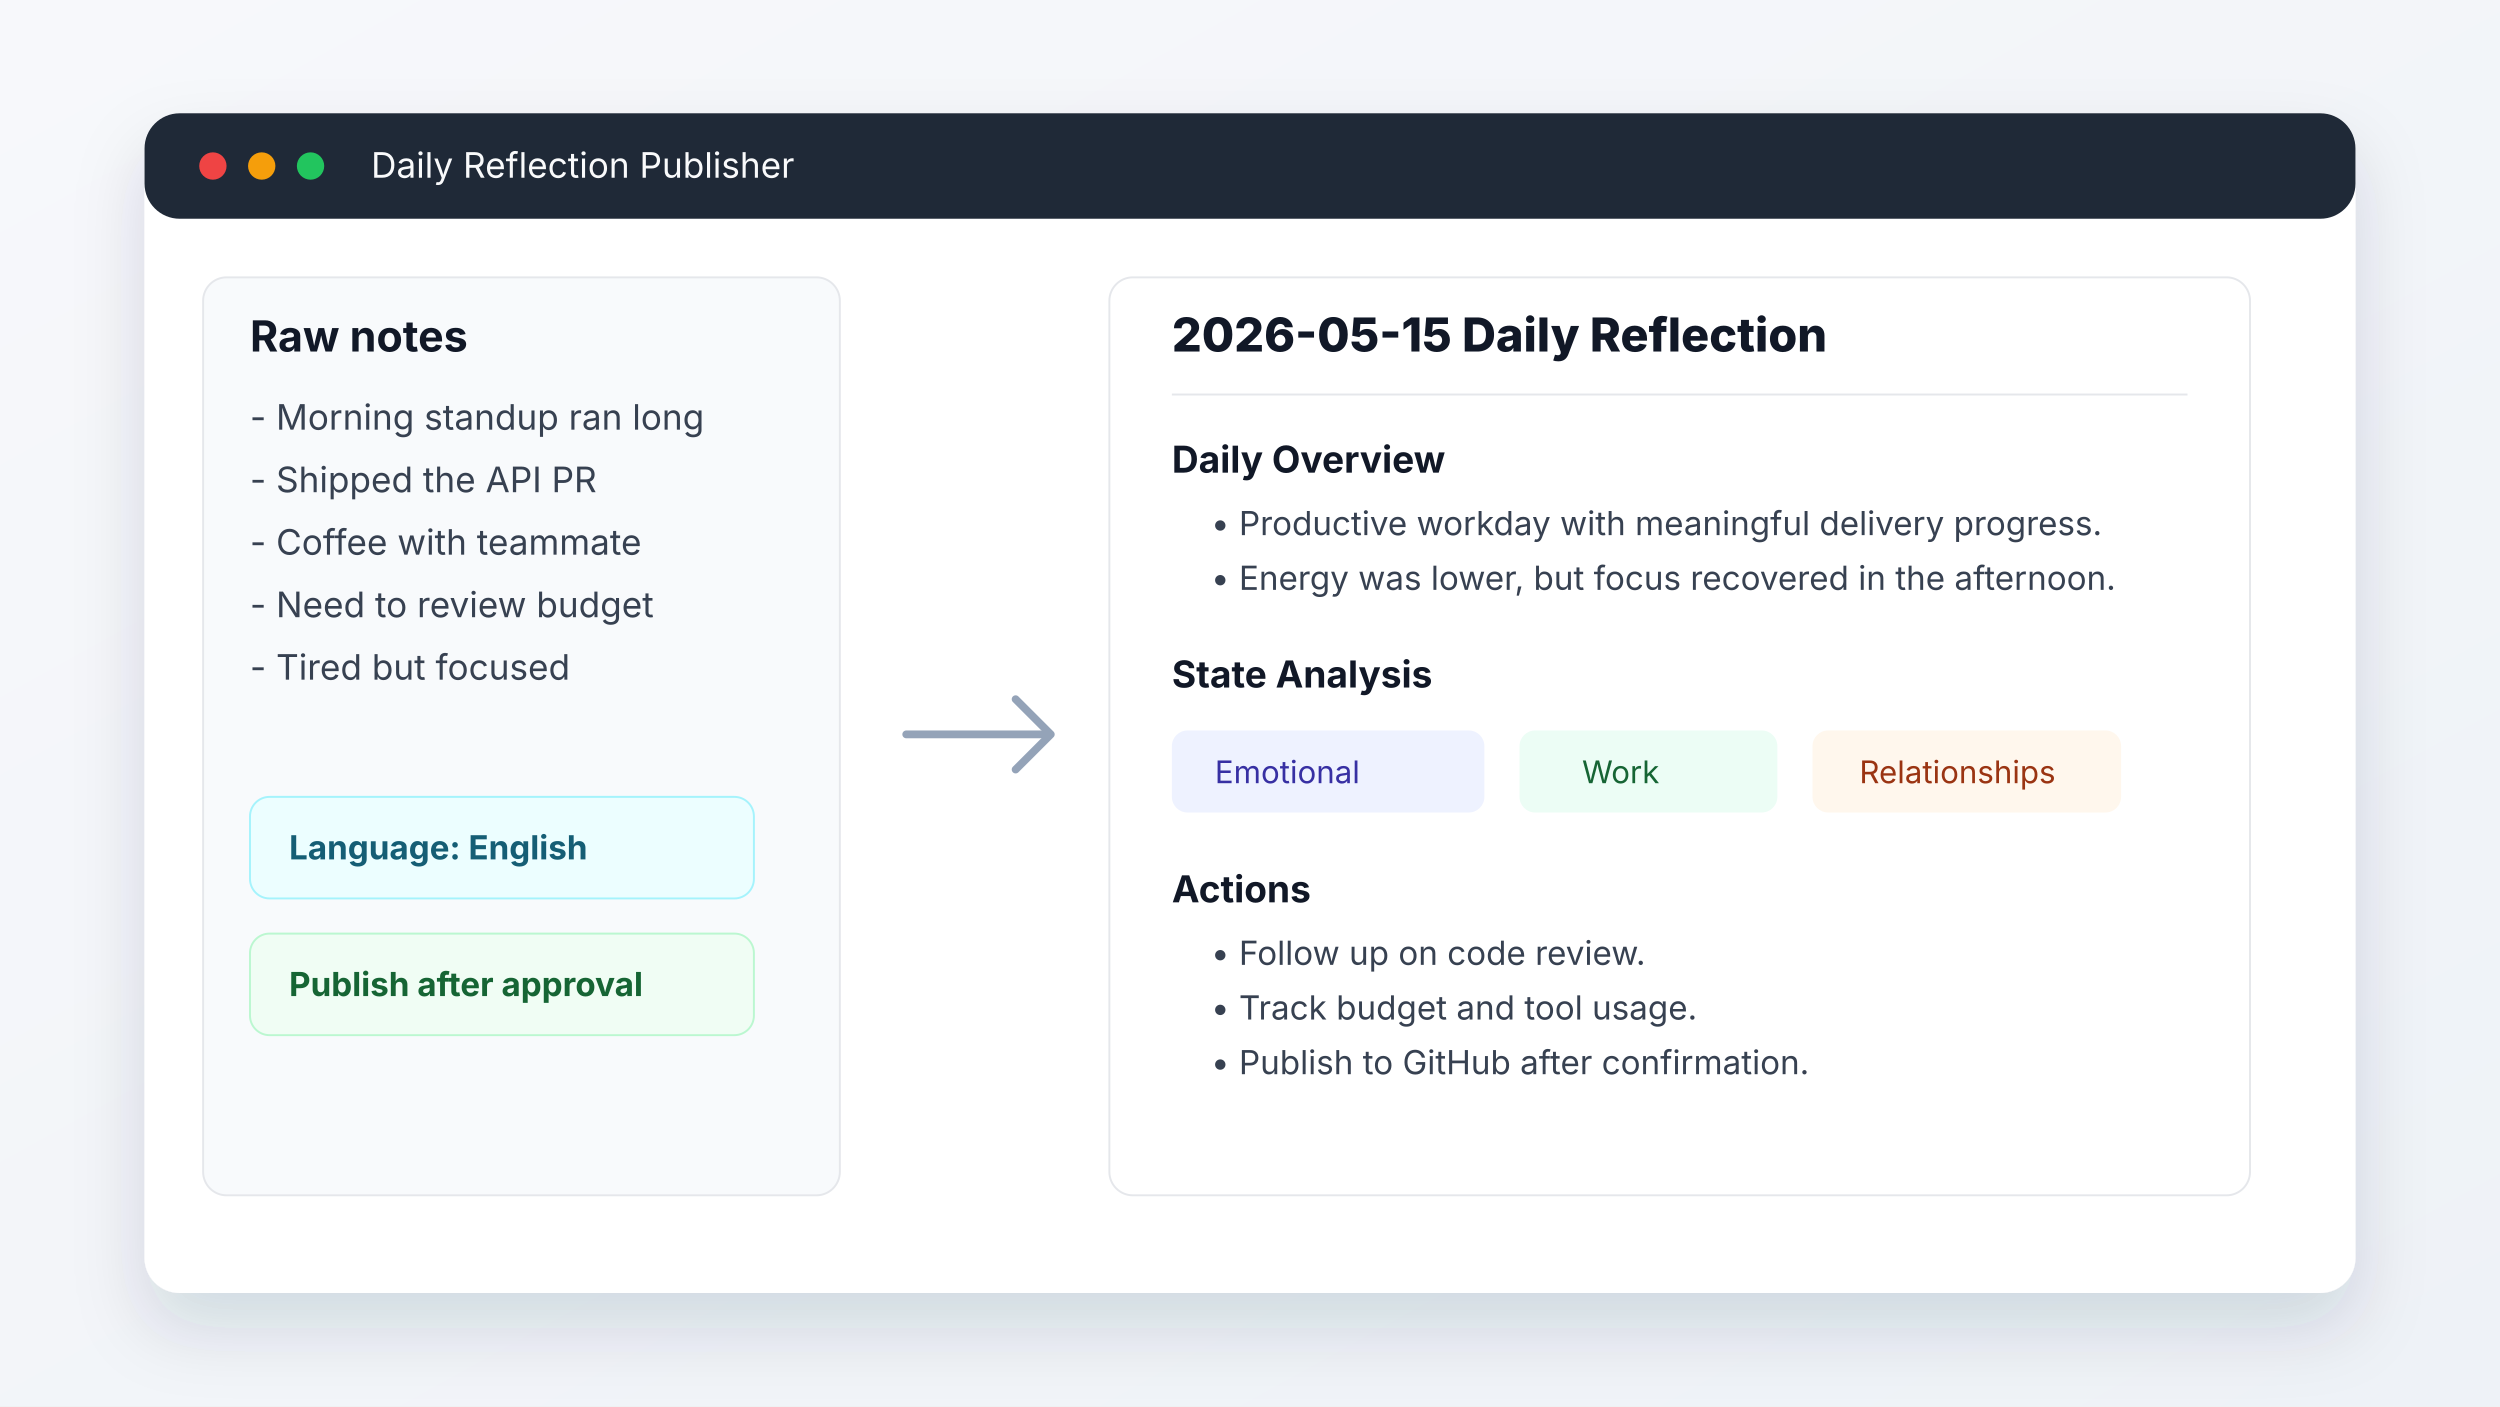
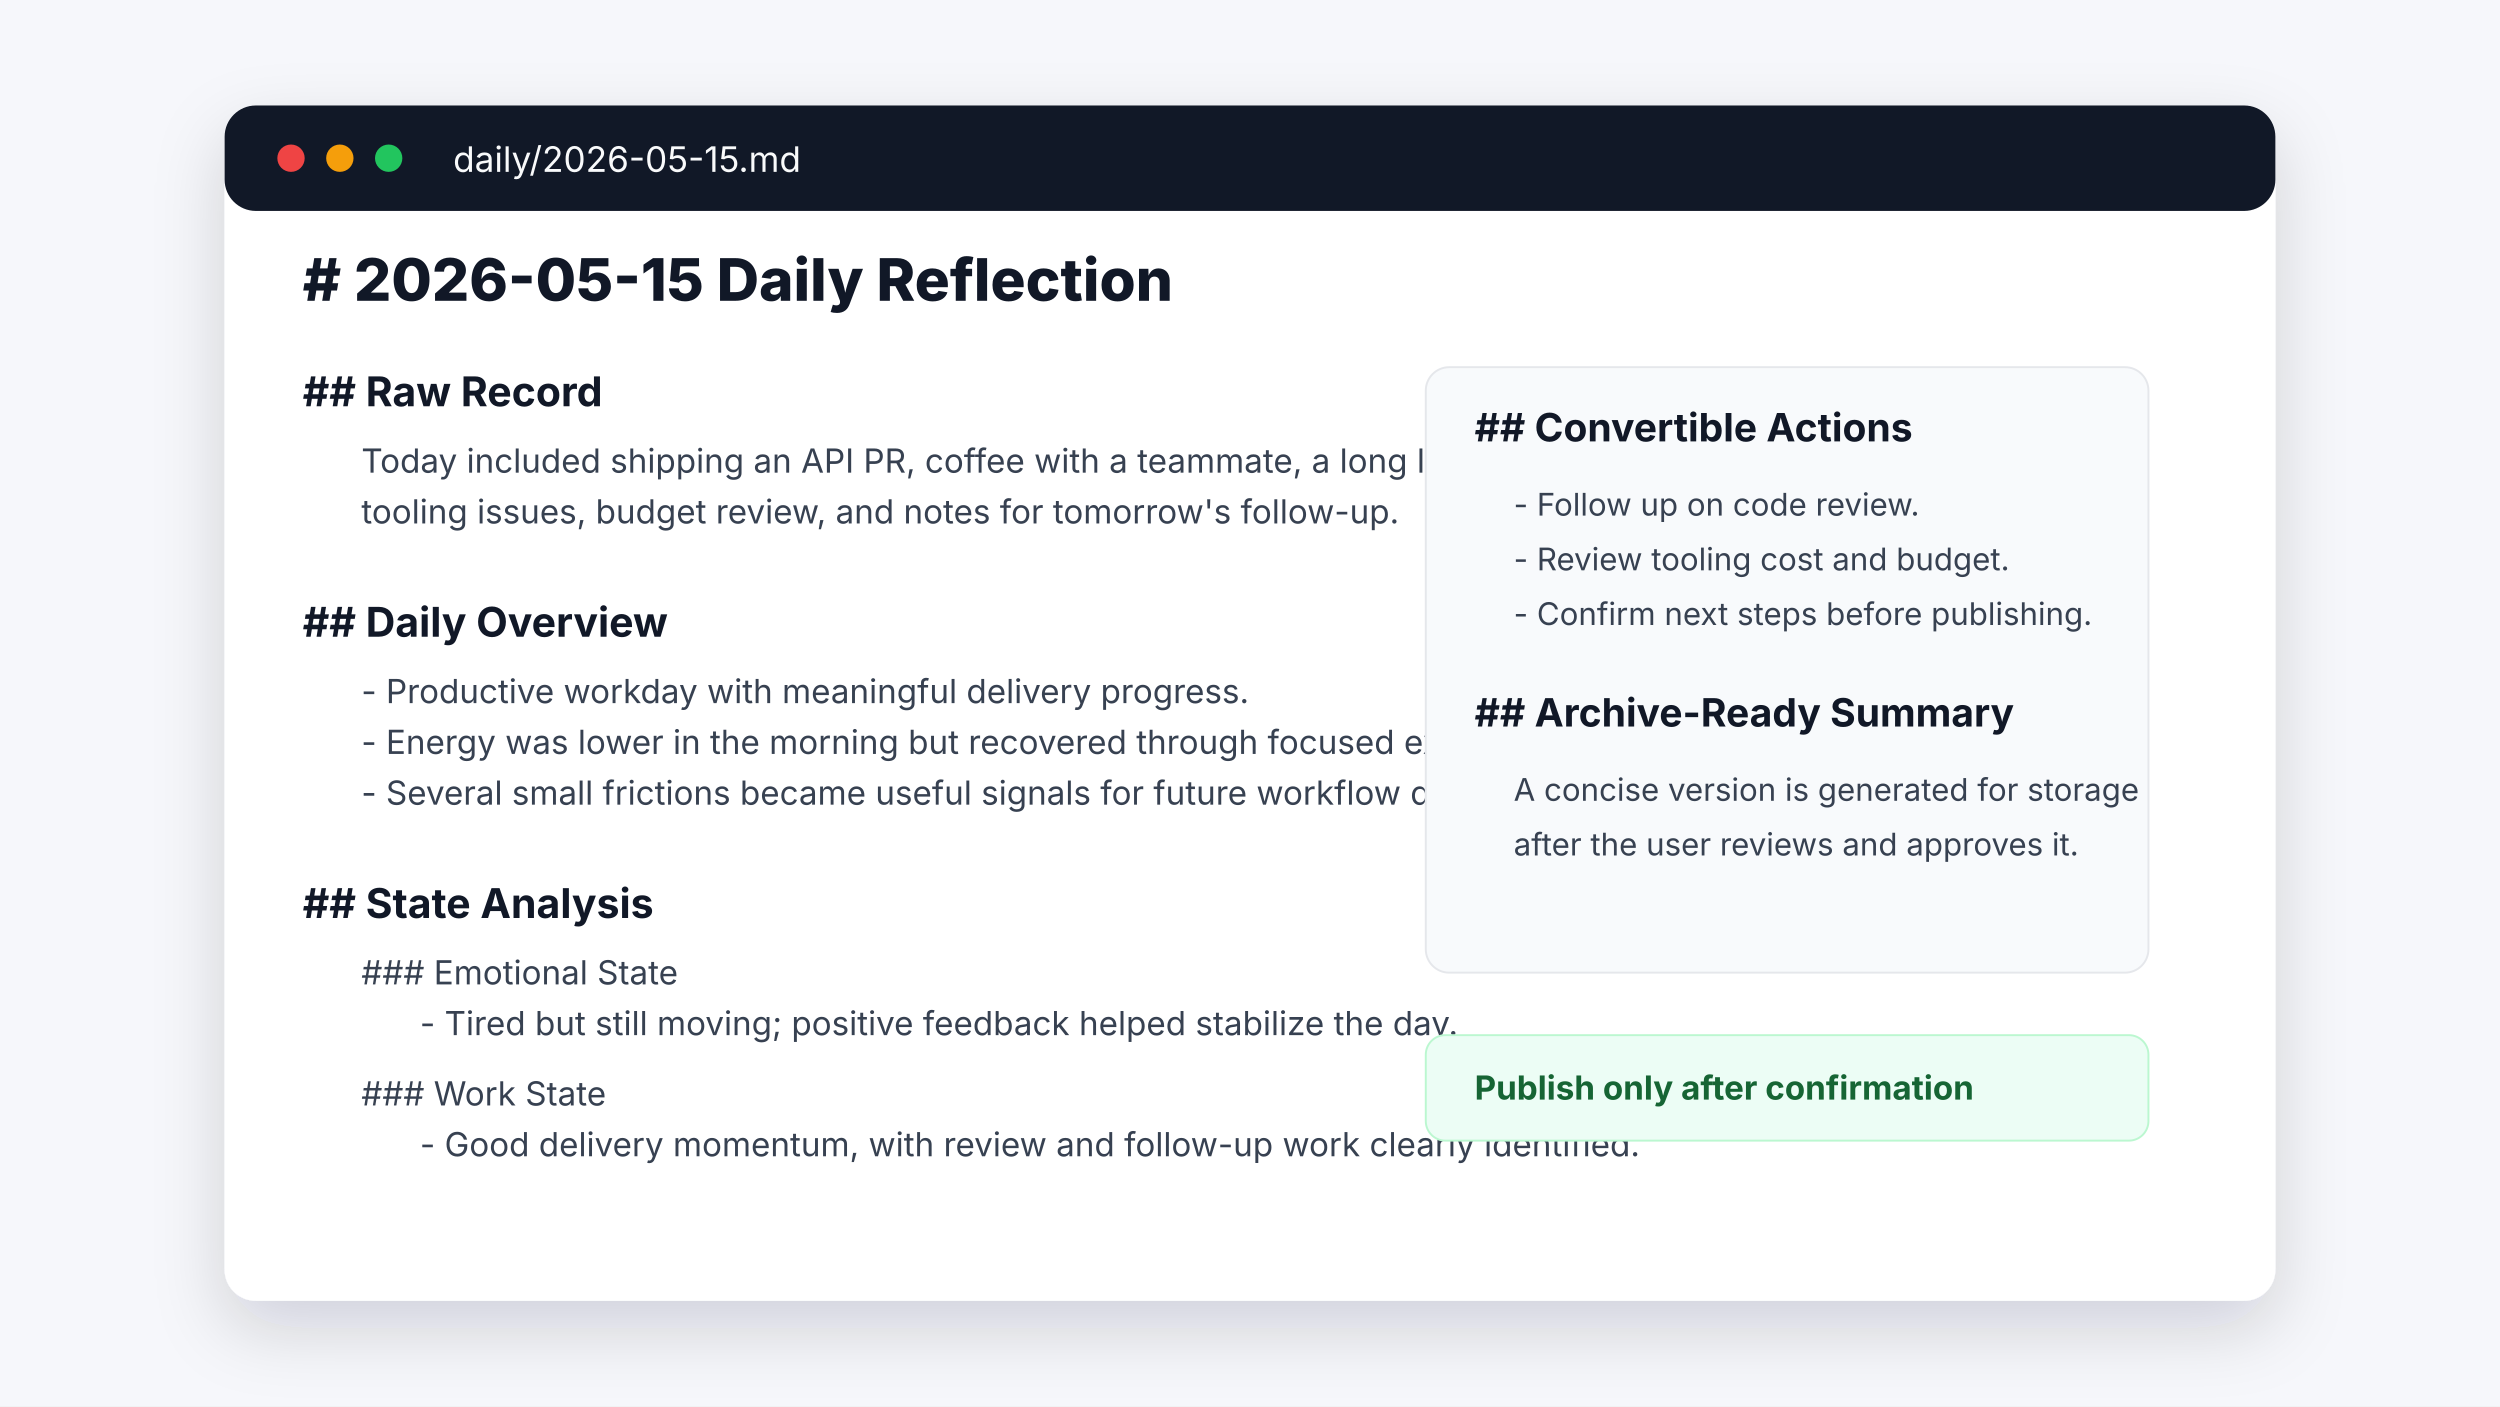
<svg xmlns="http://www.w3.org/2000/svg" width="1280" height="720" viewBox="0 0 1280 720" role="img" aria-labelledby="title desc">
  <defs>
-     <linearGradient id="bg" x1="0" x2="1" y1="0" y2="1">
-       <stop offset="0" stop-color="#f7f8fb" />
-       <stop offset="1" stop-color="#eef2f7" />
-     </linearGradient>
    <filter id="shadow" x="-20%" y="-20%" width="140%" height="140%">
-       <feDropShadow dx="0" dy="18" stdDeviation="18" flood-color="#1d2939" flood-opacity="0.14" />
+       <feDropShadow dx="0" dy="14" stdDeviation="18" flood-color="#111827" flood-opacity="0.16" />
    </filter>
  </defs>
-   <rect width="1280" height="720" fill="url(#bg)" />
+   <rect width="1280" height="720" fill="#f6f7fb" />
  <g filter="url(#shadow)">
-     <rect x="74" y="58" width="1132" height="604" rx="18" fill="#ffffff" />
+     <rect x="115" y="54" width="1050" height="612" rx="16" fill="#ffffff" />
  </g>
-   <rect x="74" y="58" width="1132" height="54" rx="18" fill="#1f2937" />
-   <circle cx="109" cy="85" r="7" fill="#ef4444" />
-   <circle cx="134" cy="85" r="7" fill="#f59e0b" />
-   <circle cx="159" cy="85" r="7" fill="#22c55e" />
-   <text x="190" y="91" font-family="Inter, Arial, sans-serif" font-size="18" fill="#f9fafb">Daily Reflection Publisher</text>
-   <rect x="104" y="142" width="326" height="470" rx="12" fill="#f8fafc" stroke="#e5e7eb" />
-   <text x="128" y="180" font-family="Inter, Arial, sans-serif" font-size="22" font-weight="700" fill="#111827">Raw notes</text>
-   <text x="128" y="220" font-family="Inter, Arial, sans-serif" font-size="18" fill="#374151">- Morning standup ran long</text>
-   <text x="128" y="252" font-family="Inter, Arial, sans-serif" font-size="18" fill="#374151">- Shipped the API PR</text>
-   <text x="128" y="284" font-family="Inter, Arial, sans-serif" font-size="18" fill="#374151">- Coffee with teammate</text>
-   <text x="128" y="316" font-family="Inter, Arial, sans-serif" font-size="18" fill="#374151">- Need to review budget</text>
-   <text x="128" y="348" font-family="Inter, Arial, sans-serif" font-size="18" fill="#374151">- Tired but focused</text>
-   <rect x="128" y="408" width="258" height="52" rx="10" fill="#ecfeff" stroke="#a5f3fc" />
-   <text x="148" y="440" font-family="Inter, Arial, sans-serif" font-size="17" font-weight="700" fill="#155e75">Language: English</text>
-   <rect x="128" y="478" width="258" height="52" rx="10" fill="#f0fdf4" stroke="#bbf7d0" />
-   <text x="148" y="510" font-family="Inter, Arial, sans-serif" font-size="17" font-weight="700" fill="#166534">Publish after approval</text>
-   <path d="M464 376 L536 376" stroke="#94a3b8" stroke-width="4" stroke-linecap="round" />
-   <path d="M520 358 L538 376 L520 394" fill="none" stroke="#94a3b8" stroke-width="4" stroke-linecap="round" stroke-linejoin="round" />
-   <rect x="568" y="142" width="584" height="470" rx="12" fill="#ffffff" stroke="#e5e7eb" />
-   <text x="600" y="180" font-family="Inter, Arial, sans-serif" font-size="24" font-weight="800" fill="#111827">2026-05-15 Daily Reflection</text>
-   <line x1="600" y1="202" x2="1120" y2="202" stroke="#e5e7eb" />
-   <text x="600" y="242" font-family="Inter, Arial, sans-serif" font-size="19" font-weight="700" fill="#111827">Daily Overview</text>
-   <text x="620" y="274" font-family="Inter, Arial, sans-serif" font-size="17" fill="#374151">• Productive workday with meaningful delivery progress.</text>
-   <text x="620" y="302" font-family="Inter, Arial, sans-serif" font-size="17" fill="#374151">• Energy was lower, but focus recovered in the afternoon.</text>
-   <text x="600" y="352" font-family="Inter, Arial, sans-serif" font-size="19" font-weight="700" fill="#111827">State Analysis</text>
-   <rect x="600" y="374" width="160" height="42" rx="8" fill="#eef2ff" />
-   <text x="622" y="401" font-family="Inter, Arial, sans-serif" font-size="16" fill="#3730a3">Emotional</text>
-   <rect x="778" y="374" width="132" height="42" rx="8" fill="#ecfdf5" />
-   <text x="810" y="401" font-family="Inter, Arial, sans-serif" font-size="16" fill="#166534">Work</text>
-   <rect x="928" y="374" width="158" height="42" rx="8" fill="#fff7ed" />
-   <text x="952" y="401" font-family="Inter, Arial, sans-serif" font-size="16" fill="#9a3412">Relationships</text>
-   <text x="600" y="462" font-family="Inter, Arial, sans-serif" font-size="19" font-weight="700" fill="#111827">Actions</text>
-   <text x="620" y="494" font-family="Inter, Arial, sans-serif" font-size="17" fill="#374151">• Follow up on code review.</text>
-   <text x="620" y="522" font-family="Inter, Arial, sans-serif" font-size="17" fill="#374151">• Track budget and tool usage.</text>
-   <text x="620" y="550" font-family="Inter, Arial, sans-serif" font-size="17" fill="#374151">• Publish to GitHub after confirmation.</text>
+   <rect x="115" y="54" width="1050" height="54" rx="16" fill="#111827" />
+   <circle cx="149" cy="81" r="7" fill="#ef4444" />
+   <circle cx="174" cy="81" r="7" fill="#f59e0b" />
+   <circle cx="199" cy="81" r="7" fill="#22c55e" />
+   <text x="232" y="88" font-family="Inter, Arial, sans-serif" font-size="18" fill="#f9fafb">daily/2026-05-15.md</text>
+   <g font-family="Inter, Arial, sans-serif">
+     <text x="155" y="154" font-size="30" font-weight="800" fill="#111827"># 2026-05-15 Daily Reflection</text>
+     <text x="155" y="208" font-size="21" font-weight="750" fill="#111827">## Raw Record</text>
+     <text x="185" y="242" font-size="17" fill="#374151">Today included shipping an API PR, coffee with a teammate, a long lunch walk,</text>
+     <text x="185" y="268" font-size="17" fill="#374151">tooling issues, budget review, and notes for tomorrow's follow-up.</text>
+     <text x="155" y="326" font-size="21" font-weight="750" fill="#111827">## Daily Overview</text>
+     <text x="185" y="360" font-size="17" fill="#374151">- Productive workday with meaningful delivery progress.</text>
+     <text x="185" y="386" font-size="17" fill="#374151">- Energy was lower in the morning but recovered through focused execution.</text>
+     <text x="185" y="412" font-size="17" fill="#374151">- Several small frictions became useful signals for future workflow design.</text>
+     <text x="155" y="470" font-size="21" font-weight="750" fill="#111827">## State Analysis</text>
+     <text x="185" y="504" font-size="17" fill="#374151">### Emotional State</text>
+     <text x="215" y="530" font-size="17" fill="#374151">- Tired but still moving; positive feedback helped stabilize the day.</text>
+     <text x="185" y="566" font-size="17" fill="#374151">### Work State</text>
+     <text x="215" y="592" font-size="17" fill="#374151">- Good delivery momentum, with review and follow-up work clearly identified.</text>
+     <rect x="730" y="188" width="370" height="310" rx="12" fill="#f8fafc" stroke="#e5e7eb" />
+     <text x="755" y="226" font-size="20" font-weight="750" fill="#111827">## Convertible Actions</text>
+     <text x="775" y="264" font-size="16" fill="#374151">- Follow up on code review.</text>
+     <text x="775" y="292" font-size="16" fill="#374151">- Review tooling cost and budget.</text>
+     <text x="775" y="320" font-size="16" fill="#374151">- Confirm next steps before publishing.</text>
+     <text x="755" y="372" font-size="20" font-weight="750" fill="#111827">## Archive-Ready Summary</text>
+     <text x="775" y="410" font-size="16" fill="#374151">A concise version is generated for storage</text>
+     <text x="775" y="438" font-size="16" fill="#374151">after the user reviews and approves it.</text>
+     <rect x="730" y="530" width="370" height="54" rx="10" fill="#ecfdf5" stroke="#bbf7d0" />
+     <text x="755" y="563" font-size="17" font-weight="700" fill="#166534">Publish only after confirmation</text>
+   </g>
</svg>
